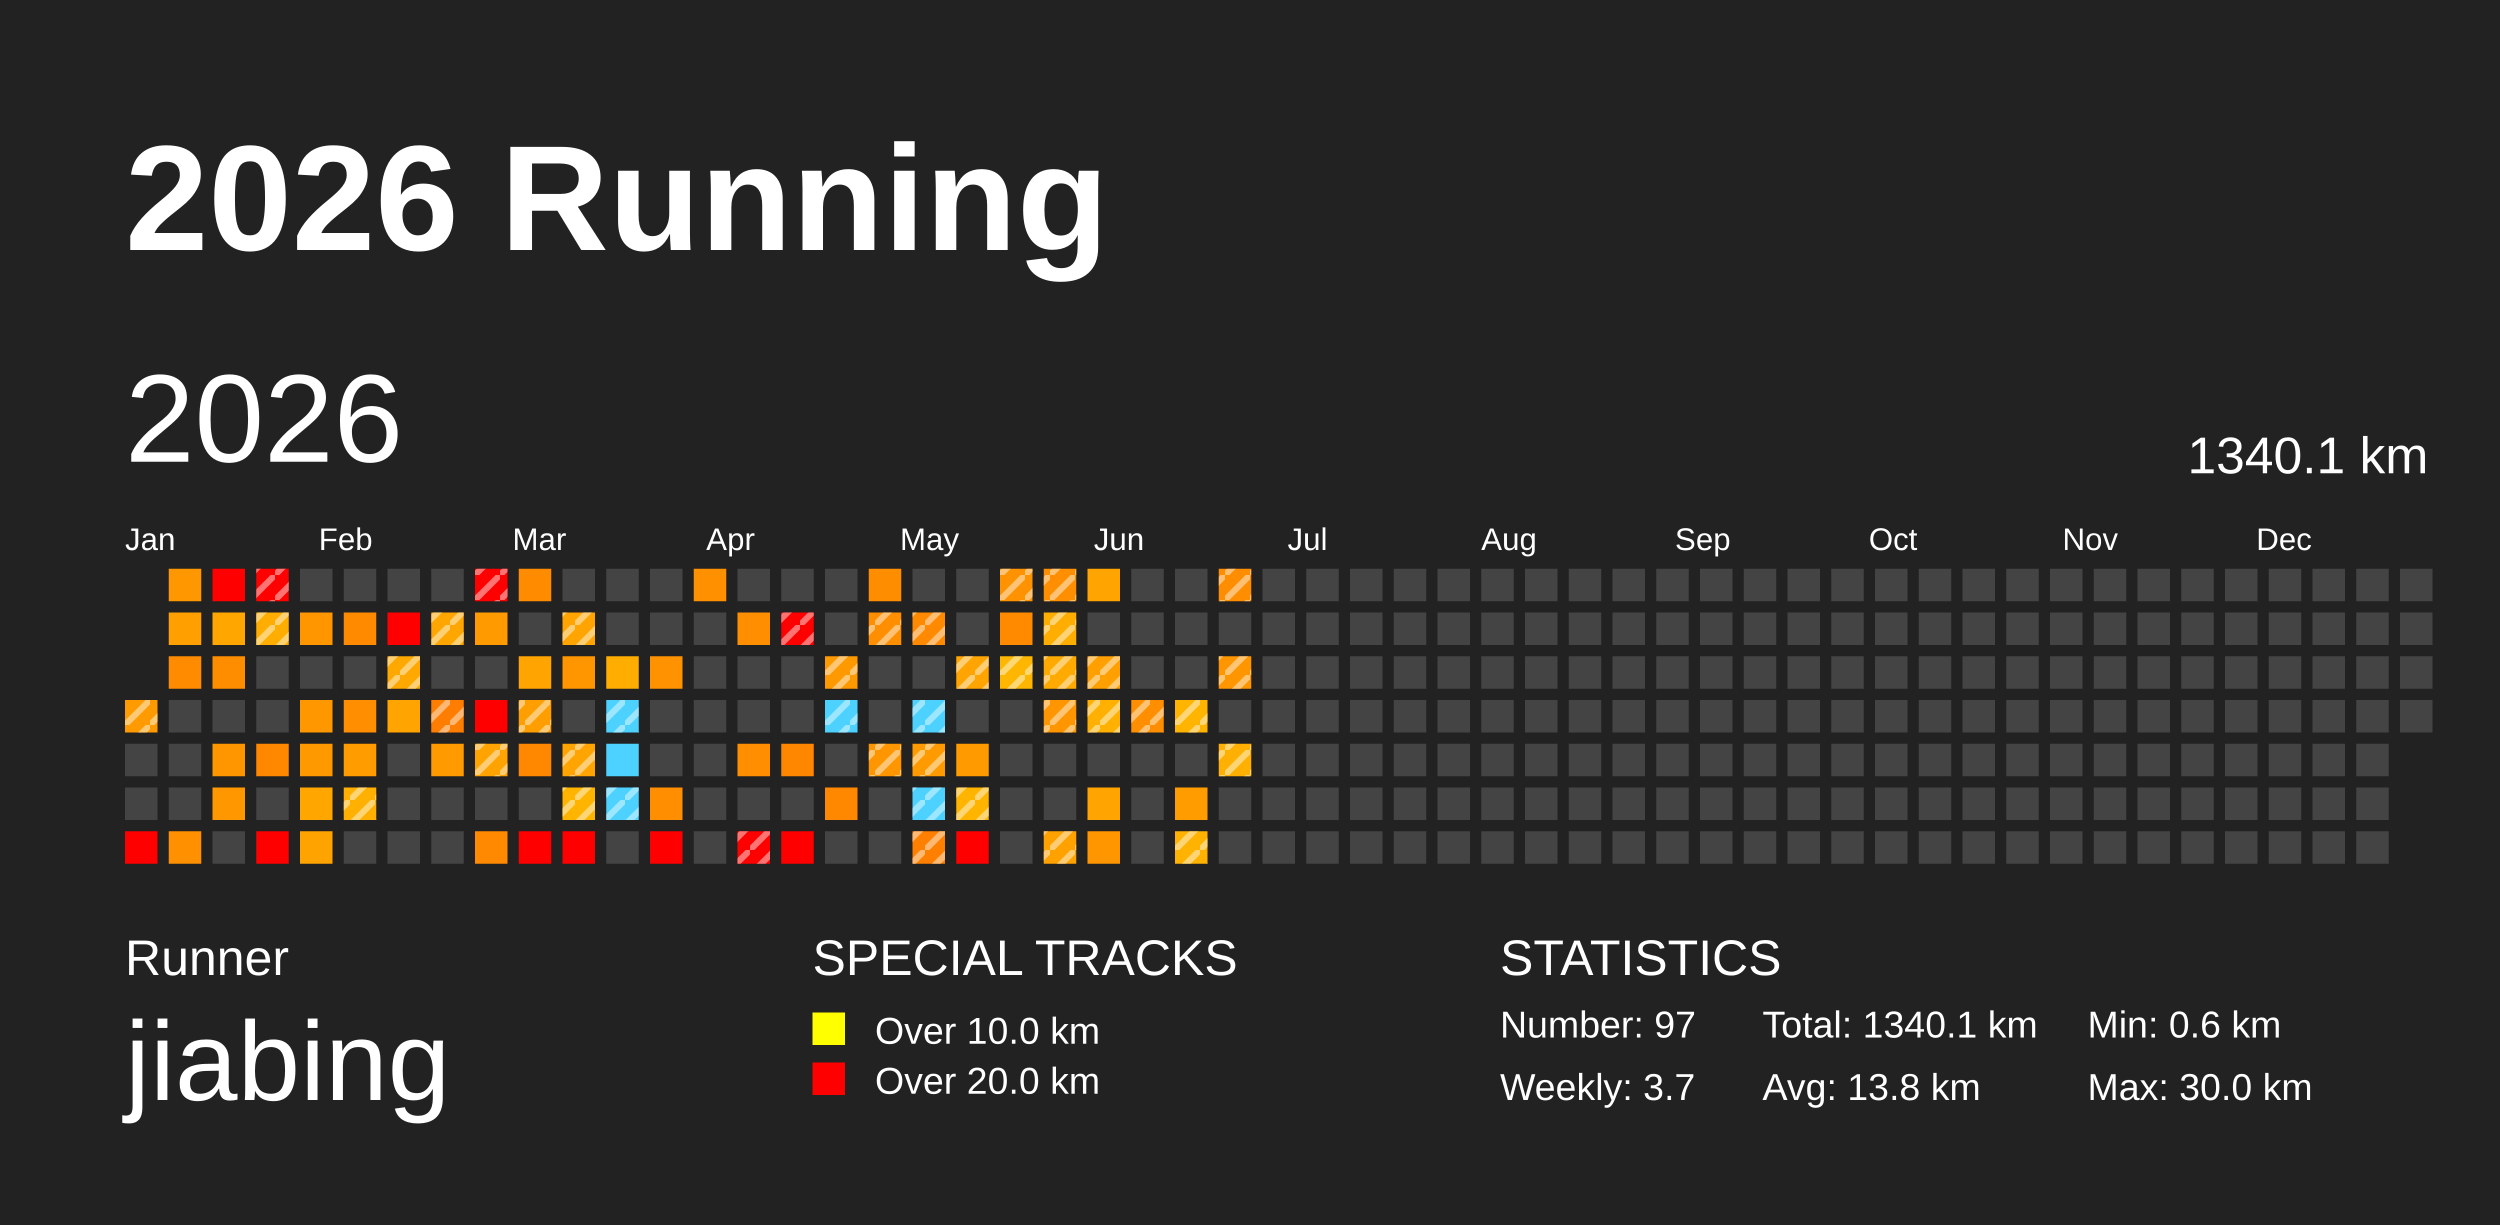
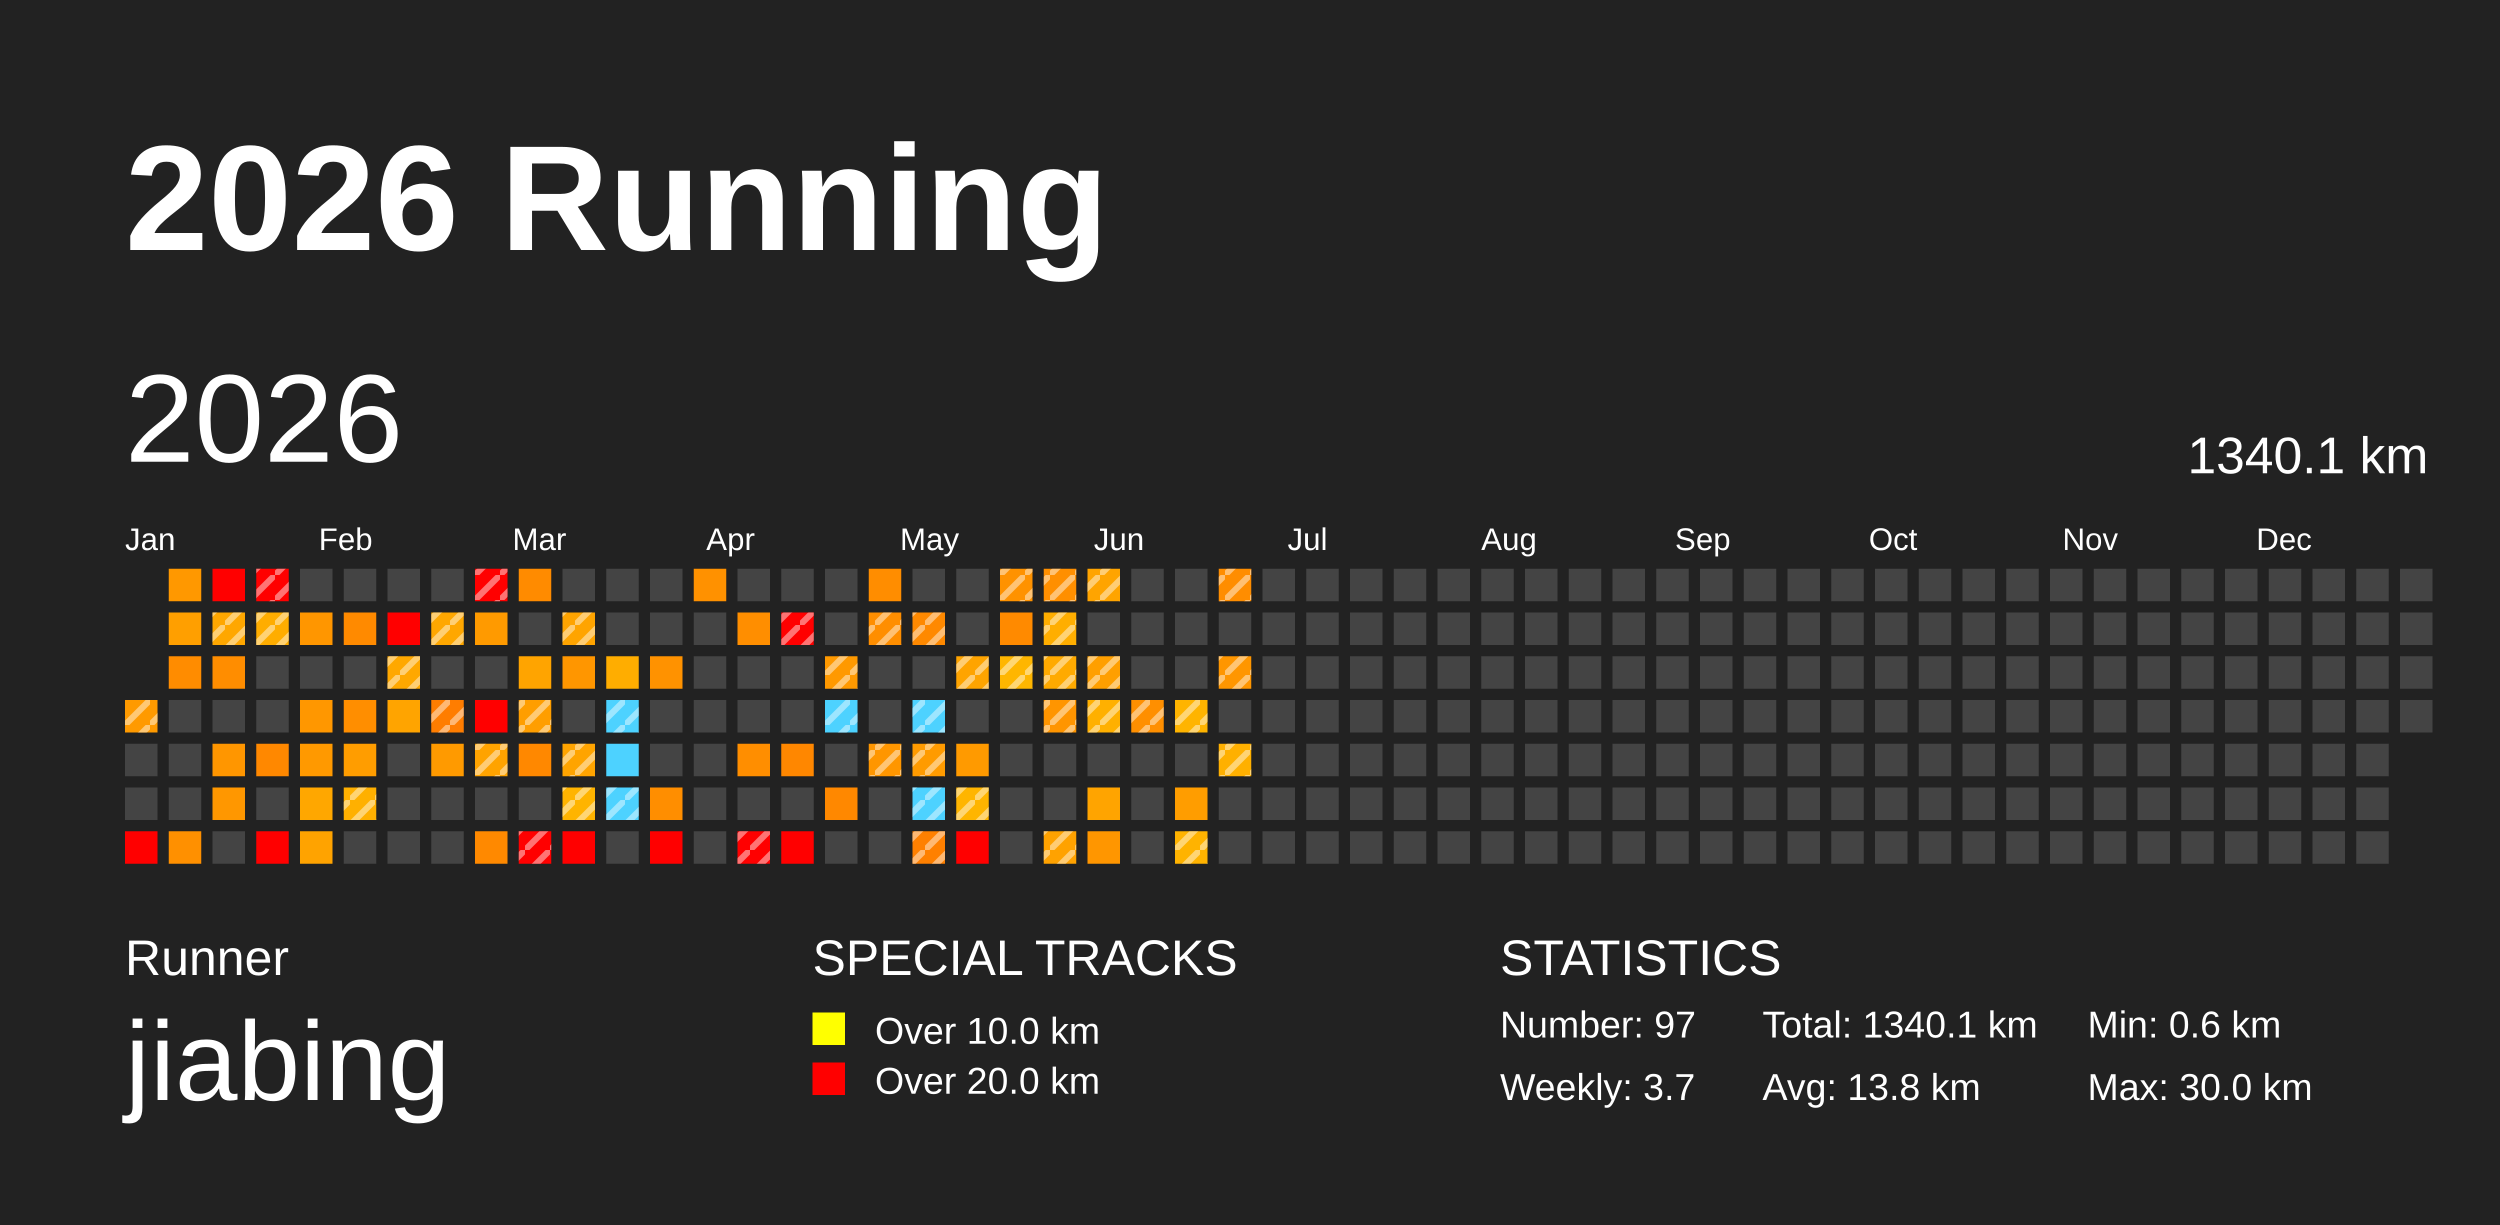
<svg xmlns="http://www.w3.org/2000/svg" baseProfile="full" height="98mm" version="1.1" viewBox="0,0,200,98" width="200mm">
  <defs>
    <pattern height="2" id="indoor-stripe" patternUnits="userSpaceOnUse" width="2">
      <line stroke="white" stroke-opacity="0.45" stroke-width="0.5" x1="0" x2="2" y1="2" y2="0" />
    </pattern>
  </defs>
  <rect fill="#222222" height="98" width="200" x="0" y="0" />
  <text fill="#FFFFFF" style="font-size:12px; font-family:Arial; font-weight:bold;" x="10" y="20">2026 Running</text>
  <text fill="#FFFFFF" style="font-size:4px; font-family:Arial" x="10" y="78">Runner</text>
  <text fill="#FFFFFF" style="font-size:9px; font-family:Arial" x="10" y="88">jiabing</text>
  <text fill="#FFFFFF" style="font-size:4px; font-family:Arial" x="65" y="78">SPECIAL TRACKS</text>
  <rect fill="yellow" height="2.6" width="2.6" x="65" y="81" />
  <text fill="#FFFFFF" style="font-size:3px; font-family:Arial" x="70" y="83.5">Over 10.0 km</text>
  <rect fill="red" height="2.6" width="2.6" x="65" y="85" />
  <text fill="#FFFFFF" style="font-size:3px; font-family:Arial" x="70" y="87.5">Over 20.0 km</text>
  <text fill="#FFFFFF" style="font-size:4px; font-family:Arial" x="120" y="78">STATISTICS</text>
  <text fill="#FFFFFF" style="font-size:3px; font-family:Arial" x="120" y="83">Number: 97</text>
  <text fill="#FFFFFF" style="font-size:3px; font-family:Arial" x="120" y="88">Weekly: 3.7</text>
  <text fill="#FFFFFF" style="font-size:3px; font-family:Arial" x="141" y="83">Total: 1340.1 km</text>
  <text fill="#FFFFFF" style="font-size:3px; font-family:Arial" x="141" y="88">Avg: 13.8 km</text>
  <text fill="#FFFFFF" style="font-size:3px; font-family:Arial" x="167" y="83">Min: 0.6 km</text>
  <text fill="#FFFFFF" style="font-size:3px; font-family:Arial" x="167" y="88">Max: 30.0 km</text>
  <text dominant-baseline="hanging" fill="#FFFFFF" style="font-size:10.0px; font-family:Arial;" x="10" y="30">2026</text>
  <text dominant-baseline="hanging" fill="#FFFFFF" style="font-size:4.125px; font-family:Arial;" x="175" y="35">1340.1 km</text>
  <text fill="#FFFFFF" style="font-size:2.5px; font-family:Arial" x="10.0" y="44">Jan</text>
  <text fill="#FFFFFF" style="font-size:2.5px; font-family:Arial" x="25.5" y="44">Feb</text>
  <text fill="#FFFFFF" style="font-size:2.5px; font-family:Arial" x="41.0" y="44">Mar</text>
  <text fill="#FFFFFF" style="font-size:2.5px; font-family:Arial" x="56.5" y="44">Apr</text>
  <text fill="#FFFFFF" style="font-size:2.5px; font-family:Arial" x="72.0" y="44">May</text>
  <text fill="#FFFFFF" style="font-size:2.5px; font-family:Arial" x="87.5" y="44">Jun</text>
  <text fill="#FFFFFF" style="font-size:2.5px; font-family:Arial" x="103.0" y="44">Jul</text>
  <text fill="#FFFFFF" style="font-size:2.5px; font-family:Arial" x="118.5" y="44">Aug</text>
  <text fill="#FFFFFF" style="font-size:2.5px; font-family:Arial" x="134.0" y="44">Sep</text>
  <text fill="#FFFFFF" style="font-size:2.5px; font-family:Arial" x="149.5" y="44">Oct</text>
  <text fill="#FFFFFF" style="font-size:2.5px; font-family:Arial" x="165.0" y="44">Nov</text>
  <text fill="#FFFFFF" style="font-size:2.5px; font-family:Arial" x="180.5" y="44">Dec</text>
  <rect fill="#ff9a00" height="2.6" width="2.6" x="10.0" y="56.0" />
  <rect fill="url(#indoor-stripe)" height="2.6" style="pointer-events: none;" width="2.6" x="10.0" y="56.0" />
  <rect fill="#444444" height="2.6" width="2.6" x="10.0" y="59.5" />
  <rect fill="#444444" height="2.6" width="2.6" x="10.0" y="63.0" />
  <rect fill="red" height="2.6" width="2.6" x="10.0" y="66.5" />
  <rect fill="#ff9800" height="2.6" width="2.6" x="13.5" y="45.5" />
  <rect fill="#ff9f00" height="2.6" width="2.6" x="13.5" y="49.0" />
  <rect fill="#ff8c00" height="2.6" width="2.6" x="13.5" y="52.5" />
  <rect fill="#444444" height="2.6" width="2.6" x="13.5" y="56.0" />
  <rect fill="#444444" height="2.6" width="2.6" x="13.5" y="59.5" />
  <rect fill="#444444" height="2.6" width="2.6" x="13.5" y="63.0" />
  <rect fill="#ff9000" height="2.6" width="2.6" x="13.5" y="66.5" />
  <rect fill="red" height="2.6" width="2.6" x="17.0" y="45.5" />
  <rect fill="#ffa700" height="2.6" width="2.6" x="17.0" y="49.0" />
+   <rect fill="url(#indoor-stripe)" height="2.6" style="pointer-events: none;" width="2.6" x="17.0" y="49.0" />
  <rect fill="#ff8d00" height="2.6" width="2.6" x="17.0" y="52.5" />
  <rect fill="#444444" height="2.6" width="2.6" x="17.0" y="56.0" />
  <rect fill="#ff9600" height="2.6" width="2.6" x="17.0" y="59.5" />
  <rect fill="#ff9700" height="2.6" width="2.6" x="17.0" y="63.0" />
  <rect fill="#444444" height="2.6" width="2.6" x="17.0" y="66.5" />
  <rect fill="red" height="2.6" width="2.6" x="20.5" y="45.5" />
  <rect fill="url(#indoor-stripe)" height="2.6" style="pointer-events: none;" width="2.6" x="20.5" y="45.5" />
  <rect fill="#ffad00" height="2.6" width="2.6" x="20.5" y="49.0" />
  <rect fill="url(#indoor-stripe)" height="2.6" style="pointer-events: none;" width="2.6" x="20.5" y="49.0" />
  <rect fill="#444444" height="2.6" width="2.6" x="20.5" y="52.5" />
  <rect fill="#444444" height="2.6" width="2.6" x="20.5" y="56.0" />
  <rect fill="#ff8800" height="2.6" width="2.6" x="20.5" y="59.5" />
  <rect fill="#444444" height="2.6" width="2.6" x="20.5" y="63.0" />
  <rect fill="red" height="2.6" width="2.6" x="20.5" y="66.5" />
  <rect fill="#444444" height="2.6" width="2.6" x="24.0" y="45.5" />
  <rect fill="#ff9600" height="2.6" width="2.6" x="24.0" y="49.0" />
  <rect fill="#444444" height="2.6" width="2.6" x="24.0" y="52.5" />
  <rect fill="#ff9700" height="2.6" width="2.6" x="24.0" y="56.0" />
  <rect fill="#ff9900" height="2.6" width="2.6" x="24.0" y="59.5" />
  <rect fill="#ffa700" height="2.6" width="2.6" x="24.0" y="63.0" />
  <rect fill="#ffa300" height="2.6" width="2.6" x="24.0" y="66.5" />
  <rect fill="#444444" height="2.6" width="2.6" x="27.5" y="45.5" />
  <rect fill="#ff8a00" height="2.6" width="2.6" x="27.5" y="49.0" />
  <rect fill="#444444" height="2.6" width="2.6" x="27.5" y="52.5" />
  <rect fill="#ff8e00" height="2.6" width="2.6" x="27.5" y="56.0" />
  <rect fill="#ff9d00" height="2.6" width="2.6" x="27.5" y="59.5" />
  <rect fill="#ffb000" height="2.6" width="2.6" x="27.5" y="63.0" />
  <rect fill="url(#indoor-stripe)" height="2.6" style="pointer-events: none;" width="2.6" x="27.5" y="63.0" />
  <rect fill="#444444" height="2.6" width="2.6" x="27.5" y="66.5" />
  <rect fill="#444444" height="2.6" width="2.6" x="31.0" y="45.5" />
  <rect fill="red" height="2.6" width="2.6" x="31.0" y="49.0" />
  <rect fill="#ffa800" height="2.6" width="2.6" x="31.0" y="52.5" />
  <rect fill="url(#indoor-stripe)" height="2.6" style="pointer-events: none;" width="2.6" x="31.0" y="52.5" />
  <rect fill="#ffa400" height="2.6" width="2.6" x="31.0" y="56.0" />
  <rect fill="#444444" height="2.6" width="2.6" x="31.0" y="59.5" />
  <rect fill="#444444" height="2.6" width="2.6" x="31.0" y="63.0" />
  <rect fill="#444444" height="2.6" width="2.6" x="31.0" y="66.5" />
  <rect fill="#444444" height="2.6" width="2.6" x="34.5" y="45.5" />
  <rect fill="#ffa700" height="2.6" width="2.6" x="34.5" y="49.0" />
  <rect fill="url(#indoor-stripe)" height="2.6" style="pointer-events: none;" width="2.6" x="34.5" y="49.0" />
  <rect fill="#444444" height="2.6" width="2.6" x="34.5" y="52.5" />
  <rect fill="#ff7d00" height="2.6" width="2.6" x="34.5" y="56.0" />
  <rect fill="url(#indoor-stripe)" height="2.6" style="pointer-events: none;" width="2.6" x="34.5" y="56.0" />
  <rect fill="#ff9a00" height="2.6" width="2.6" x="34.5" y="59.5" />
  <rect fill="#444444" height="2.6" width="2.6" x="34.5" y="63.0" />
  <rect fill="#444444" height="2.6" width="2.6" x="34.5" y="66.5" />
  <rect fill="red" height="2.6" width="2.6" x="38.0" y="45.5" />
  <rect fill="url(#indoor-stripe)" height="2.6" style="pointer-events: none;" width="2.6" x="38.0" y="45.5" />
  <rect fill="#ff9a00" height="2.6" width="2.6" x="38.0" y="49.0" />
  <rect fill="#444444" height="2.6" width="2.6" x="38.0" y="52.5" />
  <rect fill="red" height="2.6" width="2.6" x="38.0" y="56.0" />
  <rect fill="#ffa300" height="2.6" width="2.6" x="38.0" y="59.5" />
  <rect fill="url(#indoor-stripe)" height="2.6" style="pointer-events: none;" width="2.6" x="38.0" y="59.5" />
  <rect fill="#444444" height="2.6" width="2.6" x="38.0" y="63.0" />
  <rect fill="#ff8900" height="2.6" width="2.6" x="38.0" y="66.5" />
  <rect fill="#ff8b00" height="2.6" width="2.6" x="41.5" y="45.5" />
  <rect fill="#444444" height="2.6" width="2.6" x="41.5" y="49.0" />
  <rect fill="#ffa400" height="2.6" width="2.6" x="41.5" y="52.5" />
  <rect fill="#ff9e00" height="2.6" width="2.6" x="41.5" y="56.0" />
  <rect fill="url(#indoor-stripe)" height="2.6" style="pointer-events: none;" width="2.6" x="41.5" y="56.0" />
  <rect fill="#ff8800" height="2.6" width="2.6" x="41.5" y="59.5" />
  <rect fill="#444444" height="2.6" width="2.6" x="41.5" y="63.0" />
  <rect fill="red" height="2.6" width="2.6" x="41.5" y="66.5" />
+   <rect fill="url(#indoor-stripe)" height="2.6" style="pointer-events: none;" width="2.6" x="41.5" y="66.5" />
  <rect fill="#444444" height="2.6" width="2.6" x="45.0" y="45.5" />
  <rect fill="#ffa400" height="2.6" width="2.6" x="45.0" y="49.0" />
  <rect fill="url(#indoor-stripe)" height="2.6" style="pointer-events: none;" width="2.6" x="45.0" y="49.0" />
  <rect fill="#ff9600" height="2.6" width="2.6" x="45.0" y="52.5" />
  <rect fill="#444444" height="2.6" width="2.6" x="45.0" y="56.0" />
  <rect fill="#ffa400" height="2.6" width="2.6" x="45.0" y="59.5" />
  <rect fill="url(#indoor-stripe)" height="2.6" style="pointer-events: none;" width="2.6" x="45.0" y="59.5" />
  <rect fill="#ffb400" height="2.6" width="2.6" x="45.0" y="63.0" />
  <rect fill="url(#indoor-stripe)" height="2.6" style="pointer-events: none;" width="2.6" x="45.0" y="63.0" />
  <rect fill="red" height="2.6" width="2.6" x="45.0" y="66.5" />
  <rect fill="#444444" height="2.6" width="2.6" x="48.5" y="45.5" />
  <rect fill="#444444" height="2.6" width="2.6" x="48.5" y="49.0" />
  <rect fill="#ffad00" height="2.6" width="2.6" x="48.5" y="52.5" />
  <rect fill="#4dd2ff" height="2.6" width="2.6" x="48.5" y="56.0" />
  <rect fill="url(#indoor-stripe)" height="2.6" style="pointer-events: none;" width="2.6" x="48.5" y="56.0" />
  <rect fill="#4dd2ff" height="2.6" width="2.6" x="48.5" y="59.5" />
  <rect fill="#4dd2ff" height="2.6" width="2.6" x="48.5" y="63.0" />
  <rect fill="url(#indoor-stripe)" height="2.6" style="pointer-events: none;" width="2.6" x="48.5" y="63.0" />
  <rect fill="#444444" height="2.6" width="2.6" x="48.5" y="66.5" />
  <rect fill="#444444" height="2.6" width="2.6" x="52.0" y="45.5" />
  <rect fill="#444444" height="2.6" width="2.6" x="52.0" y="49.0" />
  <rect fill="#ff9200" height="2.6" width="2.6" x="52.0" y="52.5" />
  <rect fill="#444444" height="2.6" width="2.6" x="52.0" y="56.0" />
  <rect fill="#444444" height="2.6" width="2.6" x="52.0" y="59.5" />
  <rect fill="#ff8e00" height="2.6" width="2.6" x="52.0" y="63.0" />
  <rect fill="red" height="2.6" width="2.6" x="52.0" y="66.5" />
  <rect fill="#ff9100" height="2.6" width="2.6" x="55.5" y="45.5" />
  <rect fill="#444444" height="2.6" width="2.6" x="55.5" y="49.0" />
  <rect fill="#444444" height="2.6" width="2.6" x="55.5" y="52.5" />
  <rect fill="#444444" height="2.6" width="2.6" x="55.5" y="56.0" />
  <rect fill="#444444" height="2.6" width="2.6" x="55.5" y="59.5" />
  <rect fill="#444444" height="2.6" width="2.6" x="55.5" y="63.0" />
  <rect fill="#444444" height="2.6" width="2.6" x="55.5" y="66.5" />
  <rect fill="#444444" height="2.6" width="2.6" x="59.0" y="45.5" />
  <rect fill="#ff8e00" height="2.6" width="2.6" x="59.0" y="49.0" />
  <rect fill="#444444" height="2.6" width="2.6" x="59.0" y="52.5" />
  <rect fill="#444444" height="2.6" width="2.6" x="59.0" y="56.0" />
  <rect fill="#ff8e00" height="2.6" width="2.6" x="59.0" y="59.5" />
  <rect fill="#444444" height="2.6" width="2.6" x="59.0" y="63.0" />
  <rect fill="red" height="2.6" width="2.6" x="59.0" y="66.5" />
  <rect fill="url(#indoor-stripe)" height="2.6" style="pointer-events: none;" width="2.6" x="59.0" y="66.5" />
  <rect fill="#444444" height="2.6" width="2.6" x="62.5" y="45.5" />
  <rect fill="red" height="2.6" width="2.6" x="62.5" y="49.0" />
  <rect fill="url(#indoor-stripe)" height="2.6" style="pointer-events: none;" width="2.6" x="62.5" y="49.0" />
  <rect fill="#444444" height="2.6" width="2.6" x="62.5" y="52.5" />
  <rect fill="#444444" height="2.6" width="2.6" x="62.5" y="56.0" />
  <rect fill="#ff8700" height="2.6" width="2.6" x="62.5" y="59.5" />
  <rect fill="#444444" height="2.6" width="2.6" x="62.5" y="63.0" />
  <rect fill="red" height="2.6" width="2.6" x="62.5" y="66.5" />
  <rect fill="#444444" height="2.6" width="2.6" x="66.0" y="45.5" />
  <rect fill="#444444" height="2.6" width="2.6" x="66.0" y="49.0" />
  <rect fill="#ff9900" height="2.6" width="2.6" x="66.0" y="52.5" />
  <rect fill="url(#indoor-stripe)" height="2.6" style="pointer-events: none;" width="2.6" x="66.0" y="52.5" />
  <rect fill="#4dd2ff" height="2.6" width="2.6" x="66.0" y="56.0" />
  <rect fill="url(#indoor-stripe)" height="2.6" style="pointer-events: none;" width="2.6" x="66.0" y="56.0" />
  <rect fill="#444444" height="2.6" width="2.6" x="66.0" y="59.5" />
  <rect fill="#ff8800" height="2.6" width="2.6" x="66.0" y="63.0" />
  <rect fill="#444444" height="2.6" width="2.6" x="66.0" y="66.5" />
  <rect fill="#ff8d00" height="2.6" width="2.6" x="69.5" y="45.5" />
  <rect fill="#ff8e00" height="2.6" width="2.6" x="69.5" y="49.0" />
  <rect fill="url(#indoor-stripe)" height="2.6" style="pointer-events: none;" width="2.6" x="69.5" y="49.0" />
  <rect fill="#444444" height="2.6" width="2.6" x="69.5" y="52.5" />
  <rect fill="#444444" height="2.6" width="2.6" x="69.5" y="56.0" />
  <rect fill="#ff9600" height="2.6" width="2.6" x="69.5" y="59.5" />
  <rect fill="url(#indoor-stripe)" height="2.6" style="pointer-events: none;" width="2.6" x="69.5" y="59.5" />
  <rect fill="#444444" height="2.6" width="2.6" x="69.5" y="63.0" />
  <rect fill="#444444" height="2.6" width="2.6" x="69.5" y="66.5" />
  <rect fill="#444444" height="2.6" width="2.6" x="73.0" y="45.5" />
  <rect fill="#ff8900" height="2.6" width="2.6" x="73.0" y="49.0" />
  <rect fill="url(#indoor-stripe)" height="2.6" style="pointer-events: none;" width="2.6" x="73.0" y="49.0" />
  <rect fill="#444444" height="2.6" width="2.6" x="73.0" y="52.5" />
  <rect fill="#4dd2ff" height="2.6" width="2.6" x="73.0" y="56.0" />
  <rect fill="url(#indoor-stripe)" height="2.6" style="pointer-events: none;" width="2.6" x="73.0" y="56.0" />
  <rect fill="#ff9b00" height="2.6" width="2.6" x="73.0" y="59.5" />
  <rect fill="url(#indoor-stripe)" height="2.6" style="pointer-events: none;" width="2.6" x="73.0" y="59.5" />
  <rect fill="#4dd2ff" height="2.6" width="2.6" x="73.0" y="63.0" />
  <rect fill="url(#indoor-stripe)" height="2.6" style="pointer-events: none;" width="2.6" x="73.0" y="63.0" />
  <rect fill="#ff8000" height="2.6" width="2.6" x="73.0" y="66.5" />
  <rect fill="url(#indoor-stripe)" height="2.6" style="pointer-events: none;" width="2.6" x="73.0" y="66.5" />
  <rect fill="#444444" height="2.6" width="2.6" x="76.5" y="45.5" />
  <rect fill="#444444" height="2.6" width="2.6" x="76.5" y="49.0" />
  <rect fill="#ffa400" height="2.6" width="2.6" x="76.5" y="52.5" />
  <rect fill="url(#indoor-stripe)" height="2.6" style="pointer-events: none;" width="2.6" x="76.5" y="52.5" />
  <rect fill="#444444" height="2.6" width="2.6" x="76.5" y="56.0" />
  <rect fill="#ff9a00" height="2.6" width="2.6" x="76.5" y="59.5" />
  <rect fill="#ffb500" height="2.6" width="2.6" x="76.5" y="63.0" />
  <rect fill="url(#indoor-stripe)" height="2.6" style="pointer-events: none;" width="2.6" x="76.5" y="63.0" />
  <rect fill="red" height="2.6" width="2.6" x="76.5" y="66.5" />
  <rect fill="#ff9200" height="2.6" width="2.6" x="80.0" y="45.5" />
  <rect fill="url(#indoor-stripe)" height="2.6" style="pointer-events: none;" width="2.6" x="80.0" y="45.5" />
  <rect fill="#ff8a00" height="2.6" width="2.6" x="80.0" y="49.0" />
  <rect fill="#ffb600" height="2.6" width="2.6" x="80.0" y="52.5" />
  <rect fill="url(#indoor-stripe)" height="2.6" style="pointer-events: none;" width="2.6" x="80.0" y="52.5" />
  <rect fill="#444444" height="2.6" width="2.6" x="80.0" y="56.0" />
  <rect fill="#444444" height="2.6" width="2.6" x="80.0" y="59.5" />
  <rect fill="#444444" height="2.6" width="2.6" x="80.0" y="63.0" />
  <rect fill="#444444" height="2.6" width="2.6" x="80.0" y="66.5" />
  <rect fill="#ff8f00" height="2.6" width="2.6" x="83.5" y="45.5" />
  <rect fill="url(#indoor-stripe)" height="2.6" style="pointer-events: none;" width="2.6" x="83.5" y="45.5" />
  <rect fill="#ffae00" height="2.6" width="2.6" x="83.5" y="49.0" />
  <rect fill="url(#indoor-stripe)" height="2.6" style="pointer-events: none;" width="2.6" x="83.5" y="49.0" />
  <rect fill="#ffaa00" height="2.6" width="2.6" x="83.5" y="52.5" />
  <rect fill="url(#indoor-stripe)" height="2.6" style="pointer-events: none;" width="2.6" x="83.5" y="52.5" />
  <rect fill="#ff9500" height="2.6" width="2.6" x="83.5" y="56.0" />
  <rect fill="url(#indoor-stripe)" height="2.6" style="pointer-events: none;" width="2.6" x="83.5" y="56.0" />
  <rect fill="#444444" height="2.6" width="2.6" x="83.5" y="59.5" />
  <rect fill="#444444" height="2.6" width="2.6" x="83.5" y="63.0" />
  <rect fill="#ffa200" height="2.6" width="2.6" x="83.5" y="66.5" />
  <rect fill="url(#indoor-stripe)" height="2.6" style="pointer-events: none;" width="2.6" x="83.5" y="66.5" />
  <rect fill="#ffa400" height="2.6" width="2.6" x="87.0" y="45.5" />
+   <rect fill="url(#indoor-stripe)" height="2.6" style="pointer-events: none;" width="2.6" x="87.0" y="45.5" />
  <rect fill="#444444" height="2.6" width="2.6" x="87.0" y="49.0" />
  <rect fill="#ff9f00" height="2.6" width="2.6" x="87.0" y="52.5" />
  <rect fill="url(#indoor-stripe)" height="2.6" style="pointer-events: none;" width="2.6" x="87.0" y="52.5" />
  <rect fill="#ffb000" height="2.6" width="2.6" x="87.0" y="56.0" />
  <rect fill="url(#indoor-stripe)" height="2.6" style="pointer-events: none;" width="2.6" x="87.0" y="56.0" />
  <rect fill="#444444" height="2.6" width="2.6" x="87.0" y="59.5" />
  <rect fill="#ffa400" height="2.6" width="2.6" x="87.0" y="63.0" />
  <rect fill="#ff9600" height="2.6" width="2.6" x="87.0" y="66.5" />
  <rect fill="#444444" height="2.6" width="2.6" x="90.5" y="45.5" />
  <rect fill="#444444" height="2.6" width="2.6" x="90.5" y="49.0" />
  <rect fill="#444444" height="2.6" width="2.6" x="90.5" y="52.5" />
  <rect fill="#ff8f00" height="2.6" width="2.6" x="90.5" y="56.0" />
  <rect fill="url(#indoor-stripe)" height="2.6" style="pointer-events: none;" width="2.6" x="90.5" y="56.0" />
  <rect fill="#444444" height="2.6" width="2.6" x="90.5" y="59.5" />
  <rect fill="#444444" height="2.6" width="2.6" x="90.5" y="63.0" />
  <rect fill="#444444" height="2.6" width="2.6" x="90.5" y="66.5" />
  <rect fill="#444444" height="2.6" width="2.6" x="94.0" y="45.5" />
  <rect fill="#444444" height="2.6" width="2.6" x="94.0" y="49.0" />
  <rect fill="#444444" height="2.6" width="2.6" x="94.0" y="52.5" />
  <rect fill="#ffb400" height="2.6" width="2.6" x="94.0" y="56.0" />
  <rect fill="url(#indoor-stripe)" height="2.6" style="pointer-events: none;" width="2.6" x="94.0" y="56.0" />
  <rect fill="#444444" height="2.6" width="2.6" x="94.0" y="59.5" />
  <rect fill="#ff9d00" height="2.6" width="2.6" x="94.0" y="63.0" />
  <rect fill="#ffb300" height="2.6" width="2.6" x="94.0" y="66.5" />
  <rect fill="url(#indoor-stripe)" height="2.6" style="pointer-events: none;" width="2.6" x="94.0" y="66.5" />
  <rect fill="#ff8d00" height="2.6" width="2.6" x="97.5" y="45.5" />
  <rect fill="url(#indoor-stripe)" height="2.6" style="pointer-events: none;" width="2.6" x="97.5" y="45.5" />
  <rect fill="#444444" height="2.6" width="2.6" x="97.5" y="49.0" />
  <rect fill="#ff9600" height="2.6" width="2.6" x="97.5" y="52.5" />
  <rect fill="url(#indoor-stripe)" height="2.6" style="pointer-events: none;" width="2.6" x="97.5" y="52.5" />
  <rect fill="#444444" height="2.6" width="2.6" x="97.5" y="56.0" />
  <rect fill="#ffb000" height="2.6" width="2.6" x="97.5" y="59.5" />
  <rect fill="url(#indoor-stripe)" height="2.6" style="pointer-events: none;" width="2.6" x="97.5" y="59.5" />
  <rect fill="#444444" height="2.6" width="2.6" x="97.5" y="63.0" />
  <rect fill="#444444" height="2.6" width="2.6" x="97.5" y="66.5" />
  <rect fill="#444444" height="2.6" width="2.6" x="101.0" y="45.5" />
  <rect fill="#444444" height="2.6" width="2.6" x="101.0" y="49.0" />
  <rect fill="#444444" height="2.6" width="2.6" x="101.0" y="52.5" />
  <rect fill="#444444" height="2.6" width="2.6" x="101.0" y="56.0" />
  <rect fill="#444444" height="2.6" width="2.6" x="101.0" y="59.5" />
  <rect fill="#444444" height="2.6" width="2.6" x="101.0" y="63.0" />
  <rect fill="#444444" height="2.6" width="2.6" x="101.0" y="66.5" />
  <rect fill="#444444" height="2.6" width="2.6" x="104.5" y="45.5" />
  <rect fill="#444444" height="2.6" width="2.6" x="104.5" y="49.0" />
  <rect fill="#444444" height="2.6" width="2.6" x="104.5" y="52.5" />
  <rect fill="#444444" height="2.6" width="2.6" x="104.5" y="56.0" />
  <rect fill="#444444" height="2.6" width="2.6" x="104.5" y="59.5" />
  <rect fill="#444444" height="2.6" width="2.6" x="104.5" y="63.0" />
  <rect fill="#444444" height="2.6" width="2.6" x="104.5" y="66.5" />
  <rect fill="#444444" height="2.6" width="2.6" x="108.0" y="45.5" />
  <rect fill="#444444" height="2.6" width="2.6" x="108.0" y="49.0" />
  <rect fill="#444444" height="2.6" width="2.6" x="108.0" y="52.5" />
  <rect fill="#444444" height="2.6" width="2.6" x="108.0" y="56.0" />
  <rect fill="#444444" height="2.6" width="2.6" x="108.0" y="59.5" />
  <rect fill="#444444" height="2.6" width="2.6" x="108.0" y="63.0" />
  <rect fill="#444444" height="2.6" width="2.6" x="108.0" y="66.5" />
  <rect fill="#444444" height="2.6" width="2.6" x="111.5" y="45.5" />
  <rect fill="#444444" height="2.6" width="2.6" x="111.5" y="49.0" />
  <rect fill="#444444" height="2.6" width="2.6" x="111.5" y="52.5" />
  <rect fill="#444444" height="2.6" width="2.6" x="111.5" y="56.0" />
  <rect fill="#444444" height="2.6" width="2.6" x="111.5" y="59.5" />
  <rect fill="#444444" height="2.6" width="2.6" x="111.5" y="63.0" />
  <rect fill="#444444" height="2.6" width="2.6" x="111.5" y="66.5" />
  <rect fill="#444444" height="2.6" width="2.6" x="115.0" y="45.5" />
  <rect fill="#444444" height="2.6" width="2.6" x="115.0" y="49.0" />
  <rect fill="#444444" height="2.6" width="2.6" x="115.0" y="52.5" />
  <rect fill="#444444" height="2.6" width="2.6" x="115.0" y="56.0" />
  <rect fill="#444444" height="2.6" width="2.6" x="115.0" y="59.5" />
  <rect fill="#444444" height="2.6" width="2.6" x="115.0" y="63.0" />
  <rect fill="#444444" height="2.6" width="2.6" x="115.0" y="66.5" />
  <rect fill="#444444" height="2.6" width="2.6" x="118.5" y="45.5" />
  <rect fill="#444444" height="2.6" width="2.6" x="118.5" y="49.0" />
  <rect fill="#444444" height="2.6" width="2.6" x="118.5" y="52.5" />
  <rect fill="#444444" height="2.6" width="2.6" x="118.5" y="56.0" />
  <rect fill="#444444" height="2.6" width="2.6" x="118.5" y="59.5" />
  <rect fill="#444444" height="2.6" width="2.6" x="118.5" y="63.0" />
  <rect fill="#444444" height="2.6" width="2.6" x="118.5" y="66.5" />
  <rect fill="#444444" height="2.6" width="2.6" x="122.0" y="45.5" />
  <rect fill="#444444" height="2.6" width="2.6" x="122.0" y="49.0" />
  <rect fill="#444444" height="2.6" width="2.6" x="122.0" y="52.5" />
  <rect fill="#444444" height="2.6" width="2.6" x="122.0" y="56.0" />
  <rect fill="#444444" height="2.6" width="2.6" x="122.0" y="59.5" />
  <rect fill="#444444" height="2.6" width="2.6" x="122.0" y="63.0" />
  <rect fill="#444444" height="2.6" width="2.6" x="122.0" y="66.5" />
  <rect fill="#444444" height="2.6" width="2.6" x="125.5" y="45.5" />
  <rect fill="#444444" height="2.6" width="2.6" x="125.5" y="49.0" />
  <rect fill="#444444" height="2.6" width="2.6" x="125.5" y="52.5" />
  <rect fill="#444444" height="2.6" width="2.6" x="125.5" y="56.0" />
  <rect fill="#444444" height="2.6" width="2.6" x="125.5" y="59.5" />
  <rect fill="#444444" height="2.6" width="2.6" x="125.5" y="63.0" />
  <rect fill="#444444" height="2.6" width="2.6" x="125.5" y="66.5" />
  <rect fill="#444444" height="2.6" width="2.6" x="129.0" y="45.5" />
  <rect fill="#444444" height="2.6" width="2.6" x="129.0" y="49.0" />
  <rect fill="#444444" height="2.6" width="2.6" x="129.0" y="52.5" />
  <rect fill="#444444" height="2.6" width="2.6" x="129.0" y="56.0" />
  <rect fill="#444444" height="2.6" width="2.6" x="129.0" y="59.5" />
  <rect fill="#444444" height="2.6" width="2.6" x="129.0" y="63.0" />
  <rect fill="#444444" height="2.6" width="2.6" x="129.0" y="66.5" />
  <rect fill="#444444" height="2.6" width="2.6" x="132.5" y="45.5" />
  <rect fill="#444444" height="2.6" width="2.6" x="132.5" y="49.0" />
  <rect fill="#444444" height="2.6" width="2.6" x="132.5" y="52.5" />
  <rect fill="#444444" height="2.6" width="2.6" x="132.5" y="56.0" />
  <rect fill="#444444" height="2.6" width="2.6" x="132.5" y="59.5" />
  <rect fill="#444444" height="2.6" width="2.6" x="132.5" y="63.0" />
  <rect fill="#444444" height="2.6" width="2.6" x="132.5" y="66.5" />
  <rect fill="#444444" height="2.6" width="2.6" x="136.0" y="45.5" />
  <rect fill="#444444" height="2.6" width="2.6" x="136.0" y="49.0" />
  <rect fill="#444444" height="2.6" width="2.6" x="136.0" y="52.5" />
  <rect fill="#444444" height="2.6" width="2.6" x="136.0" y="56.0" />
  <rect fill="#444444" height="2.6" width="2.6" x="136.0" y="59.5" />
  <rect fill="#444444" height="2.6" width="2.6" x="136.0" y="63.0" />
  <rect fill="#444444" height="2.6" width="2.6" x="136.0" y="66.5" />
  <rect fill="#444444" height="2.6" width="2.6" x="139.5" y="45.5" />
  <rect fill="#444444" height="2.6" width="2.6" x="139.5" y="49.0" />
  <rect fill="#444444" height="2.6" width="2.6" x="139.5" y="52.5" />
  <rect fill="#444444" height="2.6" width="2.6" x="139.5" y="56.0" />
  <rect fill="#444444" height="2.6" width="2.6" x="139.5" y="59.5" />
  <rect fill="#444444" height="2.6" width="2.6" x="139.5" y="63.0" />
  <rect fill="#444444" height="2.6" width="2.6" x="139.5" y="66.5" />
  <rect fill="#444444" height="2.6" width="2.6" x="143.0" y="45.5" />
  <rect fill="#444444" height="2.6" width="2.6" x="143.0" y="49.0" />
  <rect fill="#444444" height="2.6" width="2.6" x="143.0" y="52.5" />
  <rect fill="#444444" height="2.6" width="2.6" x="143.0" y="56.0" />
  <rect fill="#444444" height="2.6" width="2.6" x="143.0" y="59.5" />
  <rect fill="#444444" height="2.6" width="2.6" x="143.0" y="63.0" />
  <rect fill="#444444" height="2.6" width="2.6" x="143.0" y="66.5" />
  <rect fill="#444444" height="2.6" width="2.6" x="146.5" y="45.5" />
  <rect fill="#444444" height="2.6" width="2.6" x="146.5" y="49.0" />
  <rect fill="#444444" height="2.6" width="2.6" x="146.5" y="52.5" />
  <rect fill="#444444" height="2.6" width="2.6" x="146.5" y="56.0" />
  <rect fill="#444444" height="2.6" width="2.6" x="146.5" y="59.5" />
  <rect fill="#444444" height="2.6" width="2.6" x="146.5" y="63.0" />
  <rect fill="#444444" height="2.6" width="2.6" x="146.5" y="66.5" />
  <rect fill="#444444" height="2.6" width="2.6" x="150.0" y="45.5" />
  <rect fill="#444444" height="2.6" width="2.6" x="150.0" y="49.0" />
  <rect fill="#444444" height="2.6" width="2.6" x="150.0" y="52.5" />
  <rect fill="#444444" height="2.6" width="2.6" x="150.0" y="56.0" />
  <rect fill="#444444" height="2.6" width="2.6" x="150.0" y="59.5" />
  <rect fill="#444444" height="2.6" width="2.6" x="150.0" y="63.0" />
  <rect fill="#444444" height="2.6" width="2.6" x="150.0" y="66.5" />
  <rect fill="#444444" height="2.6" width="2.6" x="153.5" y="45.5" />
  <rect fill="#444444" height="2.6" width="2.6" x="153.5" y="49.0" />
  <rect fill="#444444" height="2.6" width="2.6" x="153.5" y="52.5" />
  <rect fill="#444444" height="2.6" width="2.6" x="153.5" y="56.0" />
  <rect fill="#444444" height="2.6" width="2.6" x="153.5" y="59.5" />
  <rect fill="#444444" height="2.6" width="2.6" x="153.5" y="63.0" />
  <rect fill="#444444" height="2.6" width="2.6" x="153.5" y="66.5" />
  <rect fill="#444444" height="2.6" width="2.6" x="157.0" y="45.5" />
  <rect fill="#444444" height="2.6" width="2.6" x="157.0" y="49.0" />
  <rect fill="#444444" height="2.6" width="2.6" x="157.0" y="52.5" />
  <rect fill="#444444" height="2.6" width="2.6" x="157.0" y="56.0" />
  <rect fill="#444444" height="2.6" width="2.6" x="157.0" y="59.5" />
  <rect fill="#444444" height="2.6" width="2.6" x="157.0" y="63.0" />
  <rect fill="#444444" height="2.6" width="2.6" x="157.0" y="66.5" />
  <rect fill="#444444" height="2.6" width="2.6" x="160.5" y="45.5" />
  <rect fill="#444444" height="2.6" width="2.6" x="160.5" y="49.0" />
  <rect fill="#444444" height="2.6" width="2.6" x="160.5" y="52.5" />
  <rect fill="#444444" height="2.6" width="2.6" x="160.5" y="56.0" />
  <rect fill="#444444" height="2.6" width="2.6" x="160.5" y="59.5" />
  <rect fill="#444444" height="2.6" width="2.6" x="160.5" y="63.0" />
  <rect fill="#444444" height="2.6" width="2.6" x="160.5" y="66.5" />
  <rect fill="#444444" height="2.6" width="2.6" x="164.0" y="45.5" />
  <rect fill="#444444" height="2.6" width="2.6" x="164.0" y="49.0" />
  <rect fill="#444444" height="2.6" width="2.6" x="164.0" y="52.5" />
  <rect fill="#444444" height="2.6" width="2.6" x="164.0" y="56.0" />
  <rect fill="#444444" height="2.6" width="2.6" x="164.0" y="59.5" />
  <rect fill="#444444" height="2.6" width="2.6" x="164.0" y="63.0" />
  <rect fill="#444444" height="2.6" width="2.6" x="164.0" y="66.5" />
  <rect fill="#444444" height="2.6" width="2.6" x="167.5" y="45.5" />
  <rect fill="#444444" height="2.6" width="2.6" x="167.5" y="49.0" />
  <rect fill="#444444" height="2.6" width="2.6" x="167.5" y="52.5" />
  <rect fill="#444444" height="2.6" width="2.6" x="167.5" y="56.0" />
  <rect fill="#444444" height="2.6" width="2.6" x="167.5" y="59.5" />
  <rect fill="#444444" height="2.6" width="2.6" x="167.5" y="63.0" />
  <rect fill="#444444" height="2.6" width="2.6" x="167.5" y="66.5" />
  <rect fill="#444444" height="2.6" width="2.6" x="171.0" y="45.5" />
  <rect fill="#444444" height="2.6" width="2.6" x="171.0" y="49.0" />
  <rect fill="#444444" height="2.6" width="2.6" x="171.0" y="52.5" />
  <rect fill="#444444" height="2.6" width="2.6" x="171.0" y="56.0" />
  <rect fill="#444444" height="2.6" width="2.6" x="171.0" y="59.5" />
  <rect fill="#444444" height="2.6" width="2.6" x="171.0" y="63.0" />
  <rect fill="#444444" height="2.6" width="2.6" x="171.0" y="66.5" />
  <rect fill="#444444" height="2.6" width="2.6" x="174.5" y="45.5" />
  <rect fill="#444444" height="2.6" width="2.6" x="174.5" y="49.0" />
  <rect fill="#444444" height="2.6" width="2.6" x="174.5" y="52.5" />
  <rect fill="#444444" height="2.6" width="2.6" x="174.5" y="56.0" />
  <rect fill="#444444" height="2.6" width="2.6" x="174.5" y="59.5" />
  <rect fill="#444444" height="2.6" width="2.6" x="174.5" y="63.0" />
  <rect fill="#444444" height="2.6" width="2.6" x="174.5" y="66.5" />
  <rect fill="#444444" height="2.6" width="2.6" x="178.0" y="45.5" />
  <rect fill="#444444" height="2.6" width="2.6" x="178.0" y="49.0" />
  <rect fill="#444444" height="2.6" width="2.6" x="178.0" y="52.5" />
  <rect fill="#444444" height="2.6" width="2.6" x="178.0" y="56.0" />
  <rect fill="#444444" height="2.6" width="2.6" x="178.0" y="59.5" />
  <rect fill="#444444" height="2.6" width="2.6" x="178.0" y="63.0" />
  <rect fill="#444444" height="2.6" width="2.6" x="178.0" y="66.5" />
  <rect fill="#444444" height="2.6" width="2.6" x="181.5" y="45.5" />
  <rect fill="#444444" height="2.6" width="2.6" x="181.5" y="49.0" />
  <rect fill="#444444" height="2.6" width="2.6" x="181.5" y="52.5" />
  <rect fill="#444444" height="2.6" width="2.6" x="181.5" y="56.0" />
  <rect fill="#444444" height="2.6" width="2.6" x="181.5" y="59.5" />
  <rect fill="#444444" height="2.6" width="2.6" x="181.5" y="63.0" />
  <rect fill="#444444" height="2.6" width="2.6" x="181.5" y="66.5" />
  <rect fill="#444444" height="2.6" width="2.6" x="185.0" y="45.5" />
  <rect fill="#444444" height="2.6" width="2.6" x="185.0" y="49.0" />
  <rect fill="#444444" height="2.6" width="2.6" x="185.0" y="52.5" />
  <rect fill="#444444" height="2.6" width="2.6" x="185.0" y="56.0" />
  <rect fill="#444444" height="2.6" width="2.6" x="185.0" y="59.5" />
  <rect fill="#444444" height="2.6" width="2.6" x="185.0" y="63.0" />
  <rect fill="#444444" height="2.6" width="2.6" x="185.0" y="66.5" />
  <rect fill="#444444" height="2.6" width="2.6" x="188.5" y="45.5" />
  <rect fill="#444444" height="2.6" width="2.6" x="188.5" y="49.0" />
  <rect fill="#444444" height="2.6" width="2.6" x="188.5" y="52.5" />
  <rect fill="#444444" height="2.6" width="2.6" x="188.5" y="56.0" />
  <rect fill="#444444" height="2.6" width="2.6" x="188.5" y="59.5" />
  <rect fill="#444444" height="2.6" width="2.6" x="188.5" y="63.0" />
  <rect fill="#444444" height="2.6" width="2.6" x="188.5" y="66.5" />
  <rect fill="#444444" height="2.6" width="2.6" x="192.0" y="45.5" />
  <rect fill="#444444" height="2.6" width="2.6" x="192.0" y="49.0" />
  <rect fill="#444444" height="2.6" width="2.6" x="192.0" y="52.5" />
  <rect fill="#444444" height="2.6" width="2.6" x="192.0" y="56.0" />
</svg>
